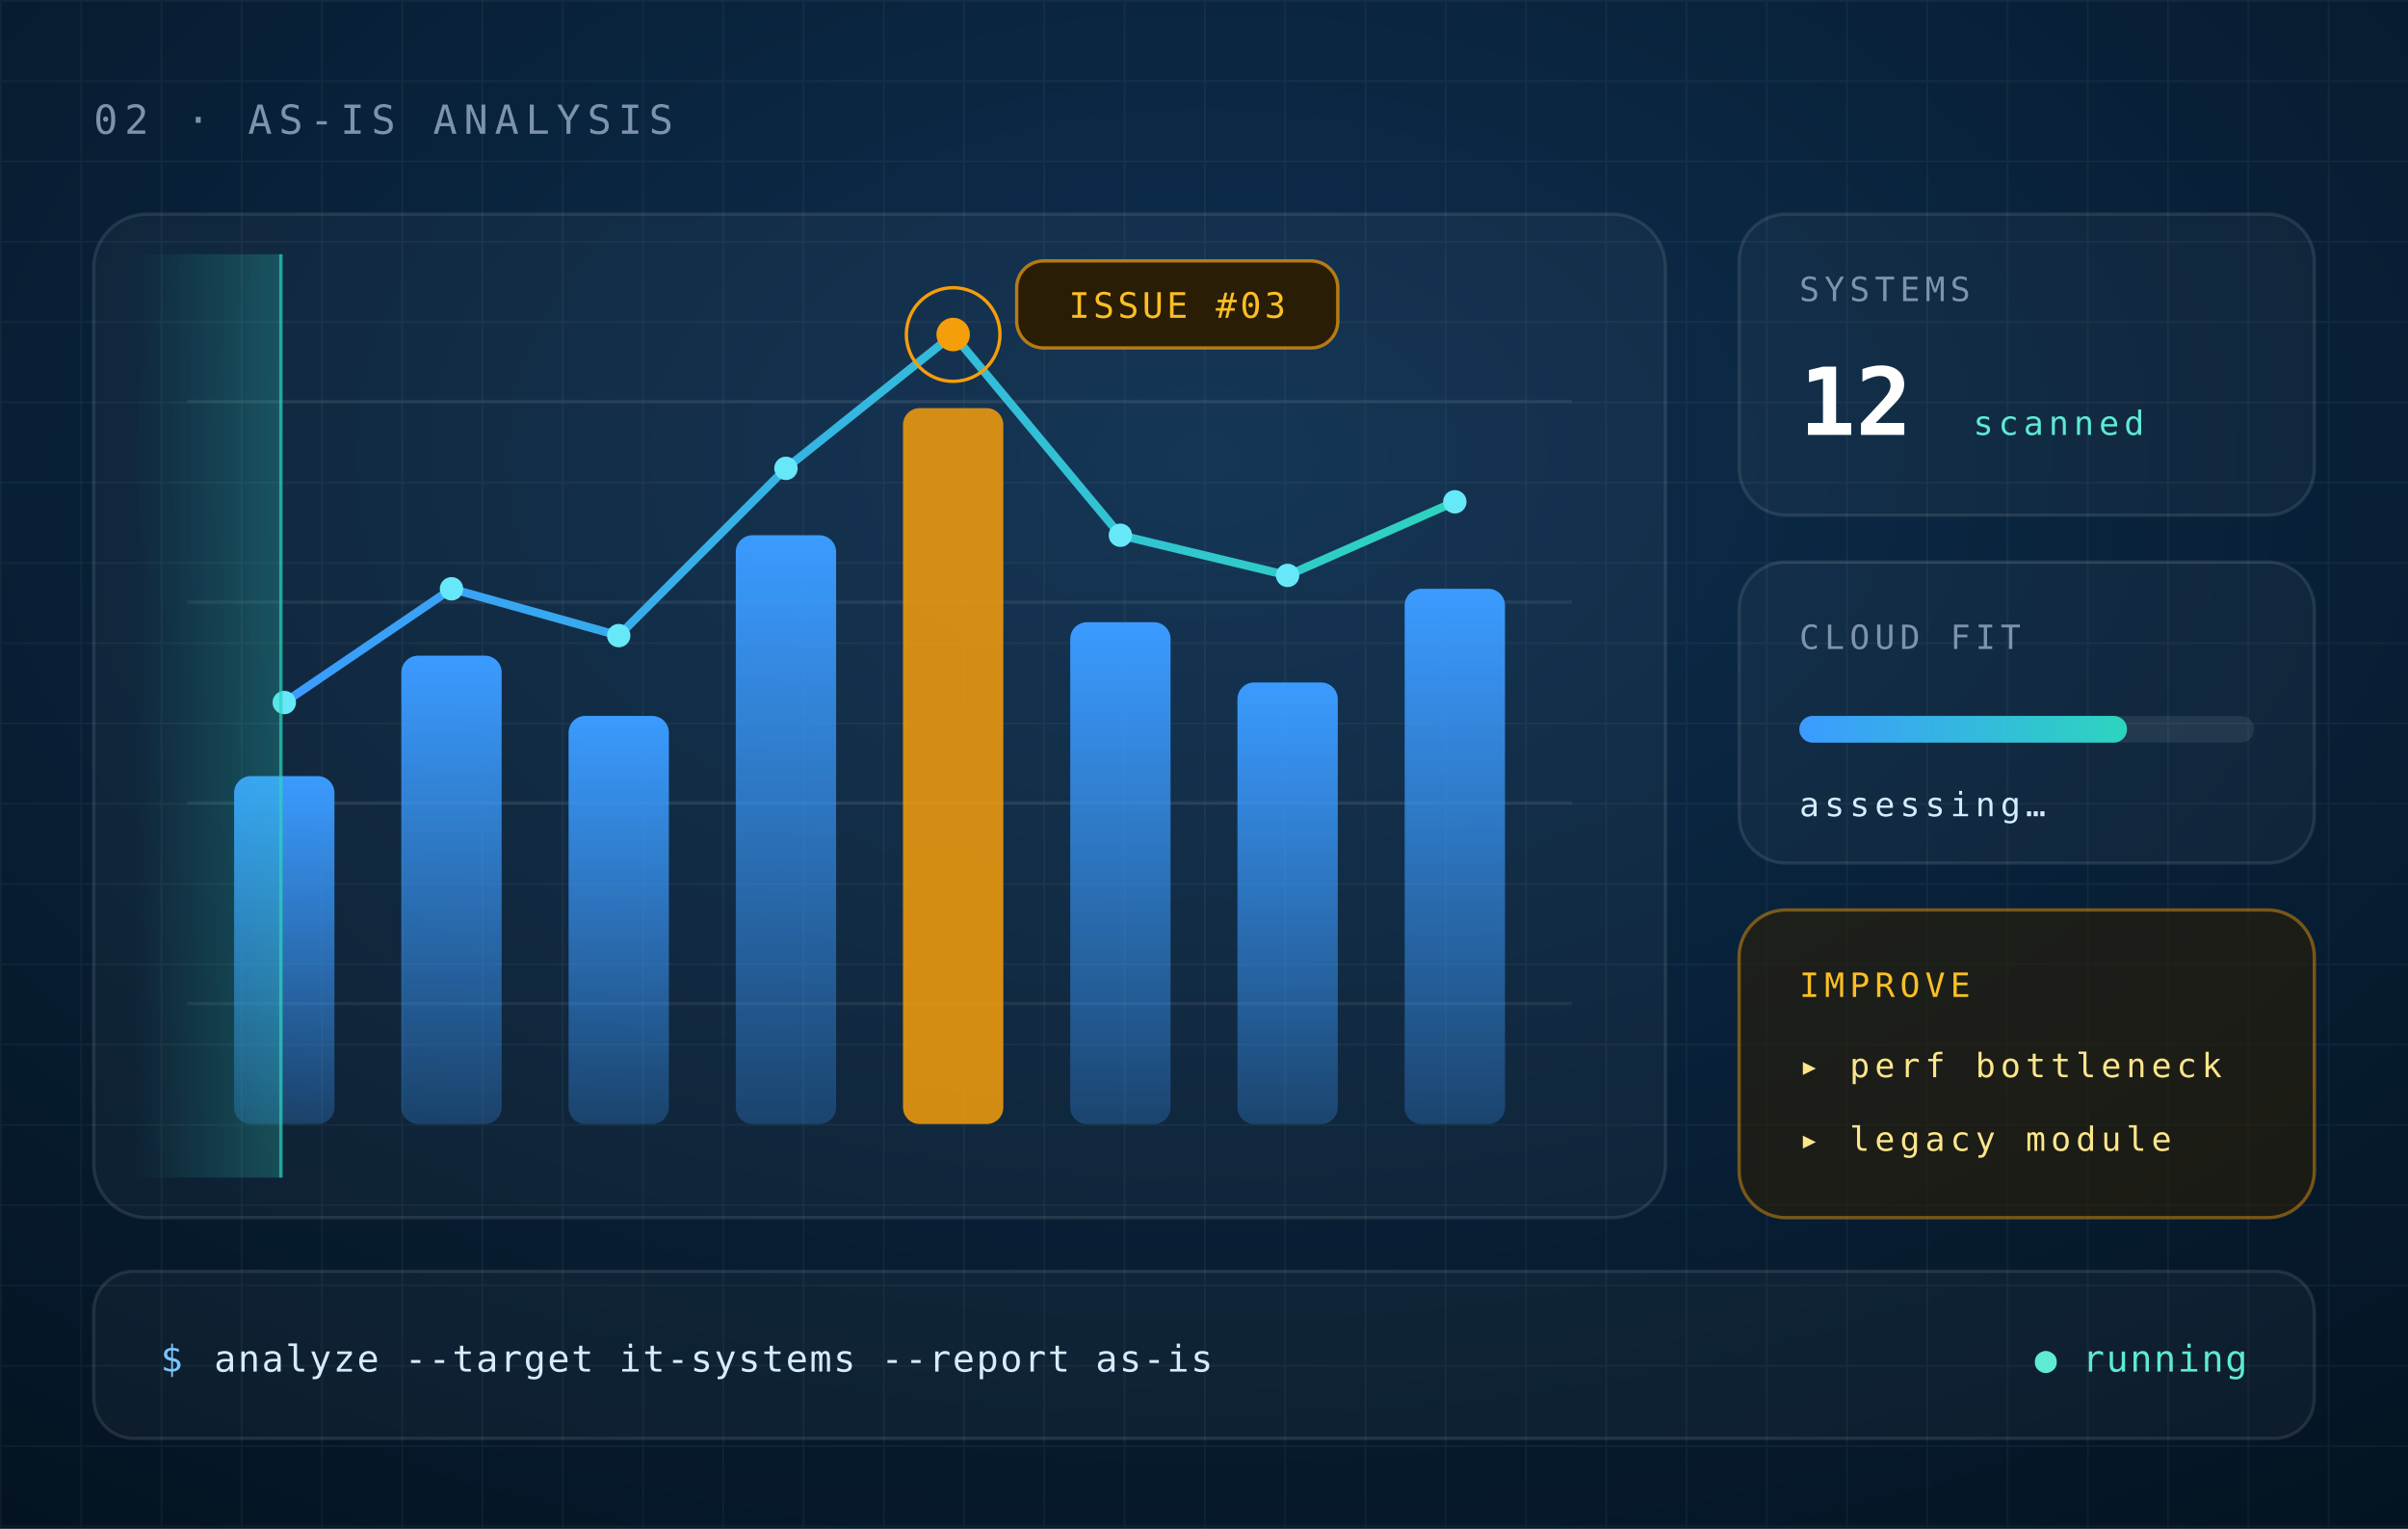
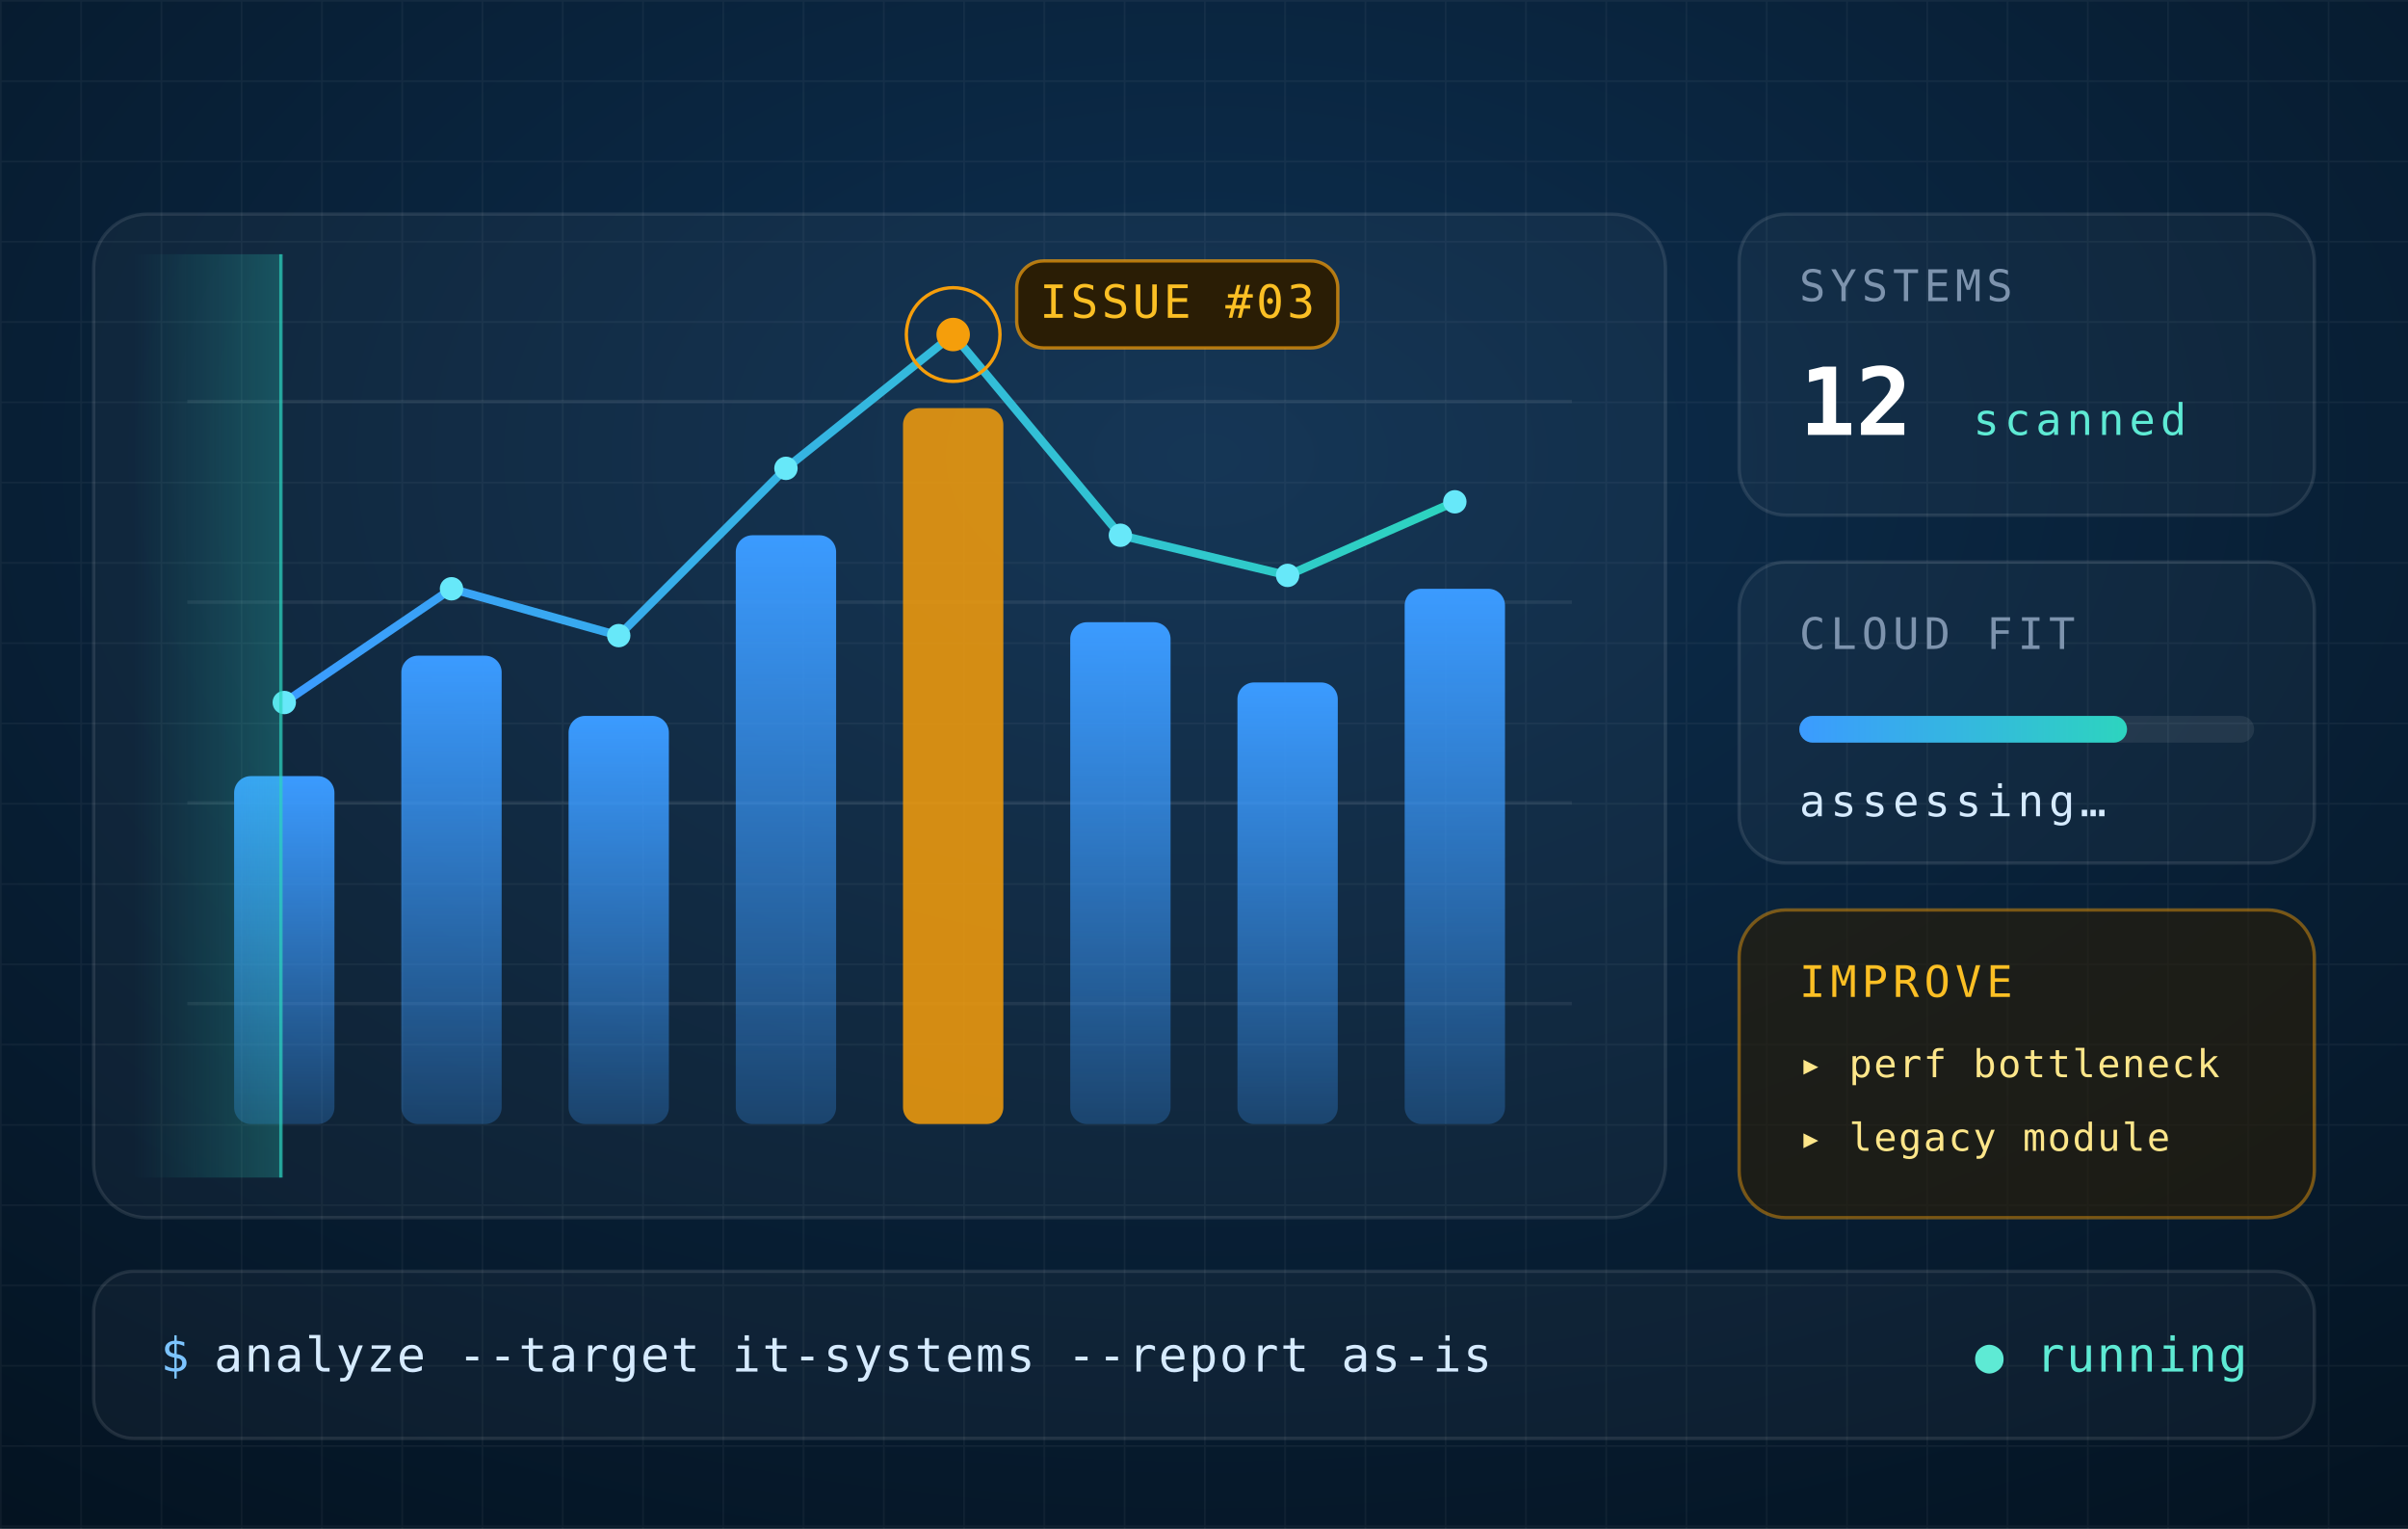
<svg xmlns="http://www.w3.org/2000/svg" viewBox="0 0 720 457" role="img" aria-label="현황 분석: IT 시스템 지표를 스캔해 이슈와 개선사항을 찾는 대시보드 그래픽">
  <style>
    text { font-family: "JetBrains Mono", SFMono-Regular, Menlo, Consolas, "DejaVu Sans Mono", monospace; }
    .scan { animation: scan 4s ease-in-out infinite alternate; }
    .blink { animation: blink 1.8s ease-in-out infinite; }
    @keyframes scan { from { transform: translateX(0); } to { transform: translateX(420px); } }
    @keyframes blink { 50% { opacity: 0.35; } }
    @media (prefers-reduced-motion: reduce) { * { animation: none !important; } }
  </style>
  <defs>
    <radialGradient id="bg2" cx="50%" cy="30%" r="85%">
      <stop offset="0" stop-color="#0d2f50" />
      <stop offset="1" stop-color="#041321" />
    </radialGradient>
    <pattern id="g2" width="24" height="24" patternUnits="userSpaceOnUse">
      <path d="M24 0H0V24" fill="none" stroke="#fff" stroke-opacity="0.045" />
    </pattern>
    <linearGradient id="bar2" x1="0" y1="0" x2="0" y2="1">
      <stop offset="0" stop-color="#3b9bff" />
      <stop offset="1" stop-color="#3b9bff" stop-opacity="0.25" />
    </linearGradient>
    <linearGradient id="line2" x1="0" y1="0" x2="1" y2="0">
      <stop offset="0" stop-color="#3b9bff" />
      <stop offset="1" stop-color="#2dd4bf" />
    </linearGradient>
    <linearGradient id="scan2" x1="0" y1="0" x2="1" y2="0">
      <stop offset="0" stop-color="#2dd4bf" stop-opacity="0" />
      <stop offset="1" stop-color="#2dd4bf" stop-opacity="0.25" />
    </linearGradient>
  </defs>
  <rect width="720" height="457" fill="url(#bg2)" />
  <rect width="720" height="457" fill="url(#g2)" />
-   <text x="28" y="40" font-size="12" fill="#7d93ad" letter-spacing="2">02 · AS-IS ANALYSIS</text>
  <rect x="28" y="64" width="470" height="300" rx="16" fill="#fff" fill-opacity="0.035" stroke="#fff" stroke-opacity="0.1" />
  <g stroke="#fff" stroke-opacity="0.07">
    <path d="M56 120H470M56 180H470M56 240H470M56 300H470" />
  </g>
  <g>
    <rect x="70" y="232" width="30" height="104" rx="5" fill="url(#bar2)" />
    <rect x="120" y="196" width="30" height="140" rx="5" fill="url(#bar2)" />
    <rect x="170" y="214" width="30" height="122" rx="5" fill="url(#bar2)" />
    <rect x="220" y="160" width="30" height="176" rx="5" fill="url(#bar2)" />
    <rect x="270" y="122" width="30" height="214" rx="5" fill="#f59e0b" fill-opacity="0.85" />
    <rect x="320" y="186" width="30" height="150" rx="5" fill="url(#bar2)" />
    <rect x="370" y="204" width="30" height="132" rx="5" fill="url(#bar2)" />
    <rect x="420" y="176" width="30" height="160" rx="5" fill="url(#bar2)" />
  </g>
  <polyline points="85,210 135,176 185,190 235,140 285,100 335,160 385,172 435,150" fill="none" stroke="url(#line2)" stroke-width="2.5" stroke-linejoin="round" />
  <g fill="#67e8f9">
    <circle cx="85" cy="210" r="3.5" />
    <circle cx="135" cy="176" r="3.5" />
    <circle cx="185" cy="190" r="3.5" />
    <circle cx="235" cy="140" r="3.5" />
    <circle cx="335" cy="160" r="3.5" />
    <circle cx="385" cy="172" r="3.5" />
    <circle cx="435" cy="150" r="3.5" />
  </g>
  <circle cx="285" cy="100" r="14" fill="none" stroke="#f59e0b" class="blink" />
  <circle cx="285" cy="100" r="5" fill="#f59e0b" />
  <rect x="304" y="78" width="96" height="26" rx="8" fill="#2a1d05" stroke="#f59e0b" stroke-opacity="0.7" />
-   <text x="352" y="95" text-anchor="middle" font-size="10.5" fill="#fbbf24" letter-spacing="1">ISSUE #03</text>
+   <text x="352" y="95" text-anchor="middle" font-size="13.7" fill="#fbbf24" letter-spacing="1">ISSUE #03</text>
  <g class="scan">
    <rect x="40" y="76" width="44" height="276" fill="url(#scan2)" />
    <path d="M84 76V352" stroke="#2dd4bf" stroke-opacity="0.7" />
  </g>
-   <g font-size="10" letter-spacing="1.5">
+   <g font-size="13" letter-spacing="1.5">
    <rect x="520" y="64" width="172" height="90" rx="14" fill="#fff" fill-opacity="0.035" stroke="#fff" stroke-opacity="0.1" />
    <text x="538" y="90" fill="#7d93ad">SYSTEMS</text>
    <text x="538" y="130" font-size="28" font-weight="700" fill="#fff" letter-spacing="0">12</text>
    <text x="590" y="130" fill="#5eead4">scanned</text>
    <rect x="520" y="168" width="172" height="90" rx="14" fill="#fff" fill-opacity="0.035" stroke="#fff" stroke-opacity="0.1" />
    <text x="538" y="194" fill="#7d93ad">CLOUD FIT</text>
    <rect x="538" y="214" width="136" height="8" rx="4" fill="#fff" fill-opacity="0.08" />
    <rect x="538" y="214" width="98" height="8" rx="4" fill="url(#line2)" />
    <text x="538" y="244" fill="#d6ebff">assessing…</text>
    <rect x="520" y="272" width="172" height="92" rx="14" fill="#2a1d05" fill-opacity="0.6" stroke="#f59e0b" stroke-opacity="0.45" />
    <text x="538" y="298" fill="#fbbf24">IMPROVE</text>
-     <text x="538" y="322" fill="#fde68a">▸ perf bottleneck</text>
-     <text x="538" y="344" fill="#fde68a">▸ legacy module</text>
+     <text x="538" y="322" fill="#fde68a" font-size="11.5" letter-spacing="0.5">▸ perf bottleneck</text>
+     <text x="538" y="344" fill="#fde68a" font-size="11.5" letter-spacing="0.5">▸ legacy module</text>
  </g>
  <rect x="28" y="380" width="664" height="50" rx="12" fill="#fff" fill-opacity="0.035" stroke="#fff" stroke-opacity="0.1" />
-   <g font-size="11" letter-spacing="0.5">
+   <g font-size="14.3" letter-spacing="0.5">
    <text x="48" y="410" fill="#7cc4ff">$</text>
    <text x="64" y="410" fill="#d6ebff">analyze --target it-systems --report as-is</text>
    <text x="672" y="410" text-anchor="end" fill="#5eead4" class="blink">● running</text>
  </g>
</svg>
